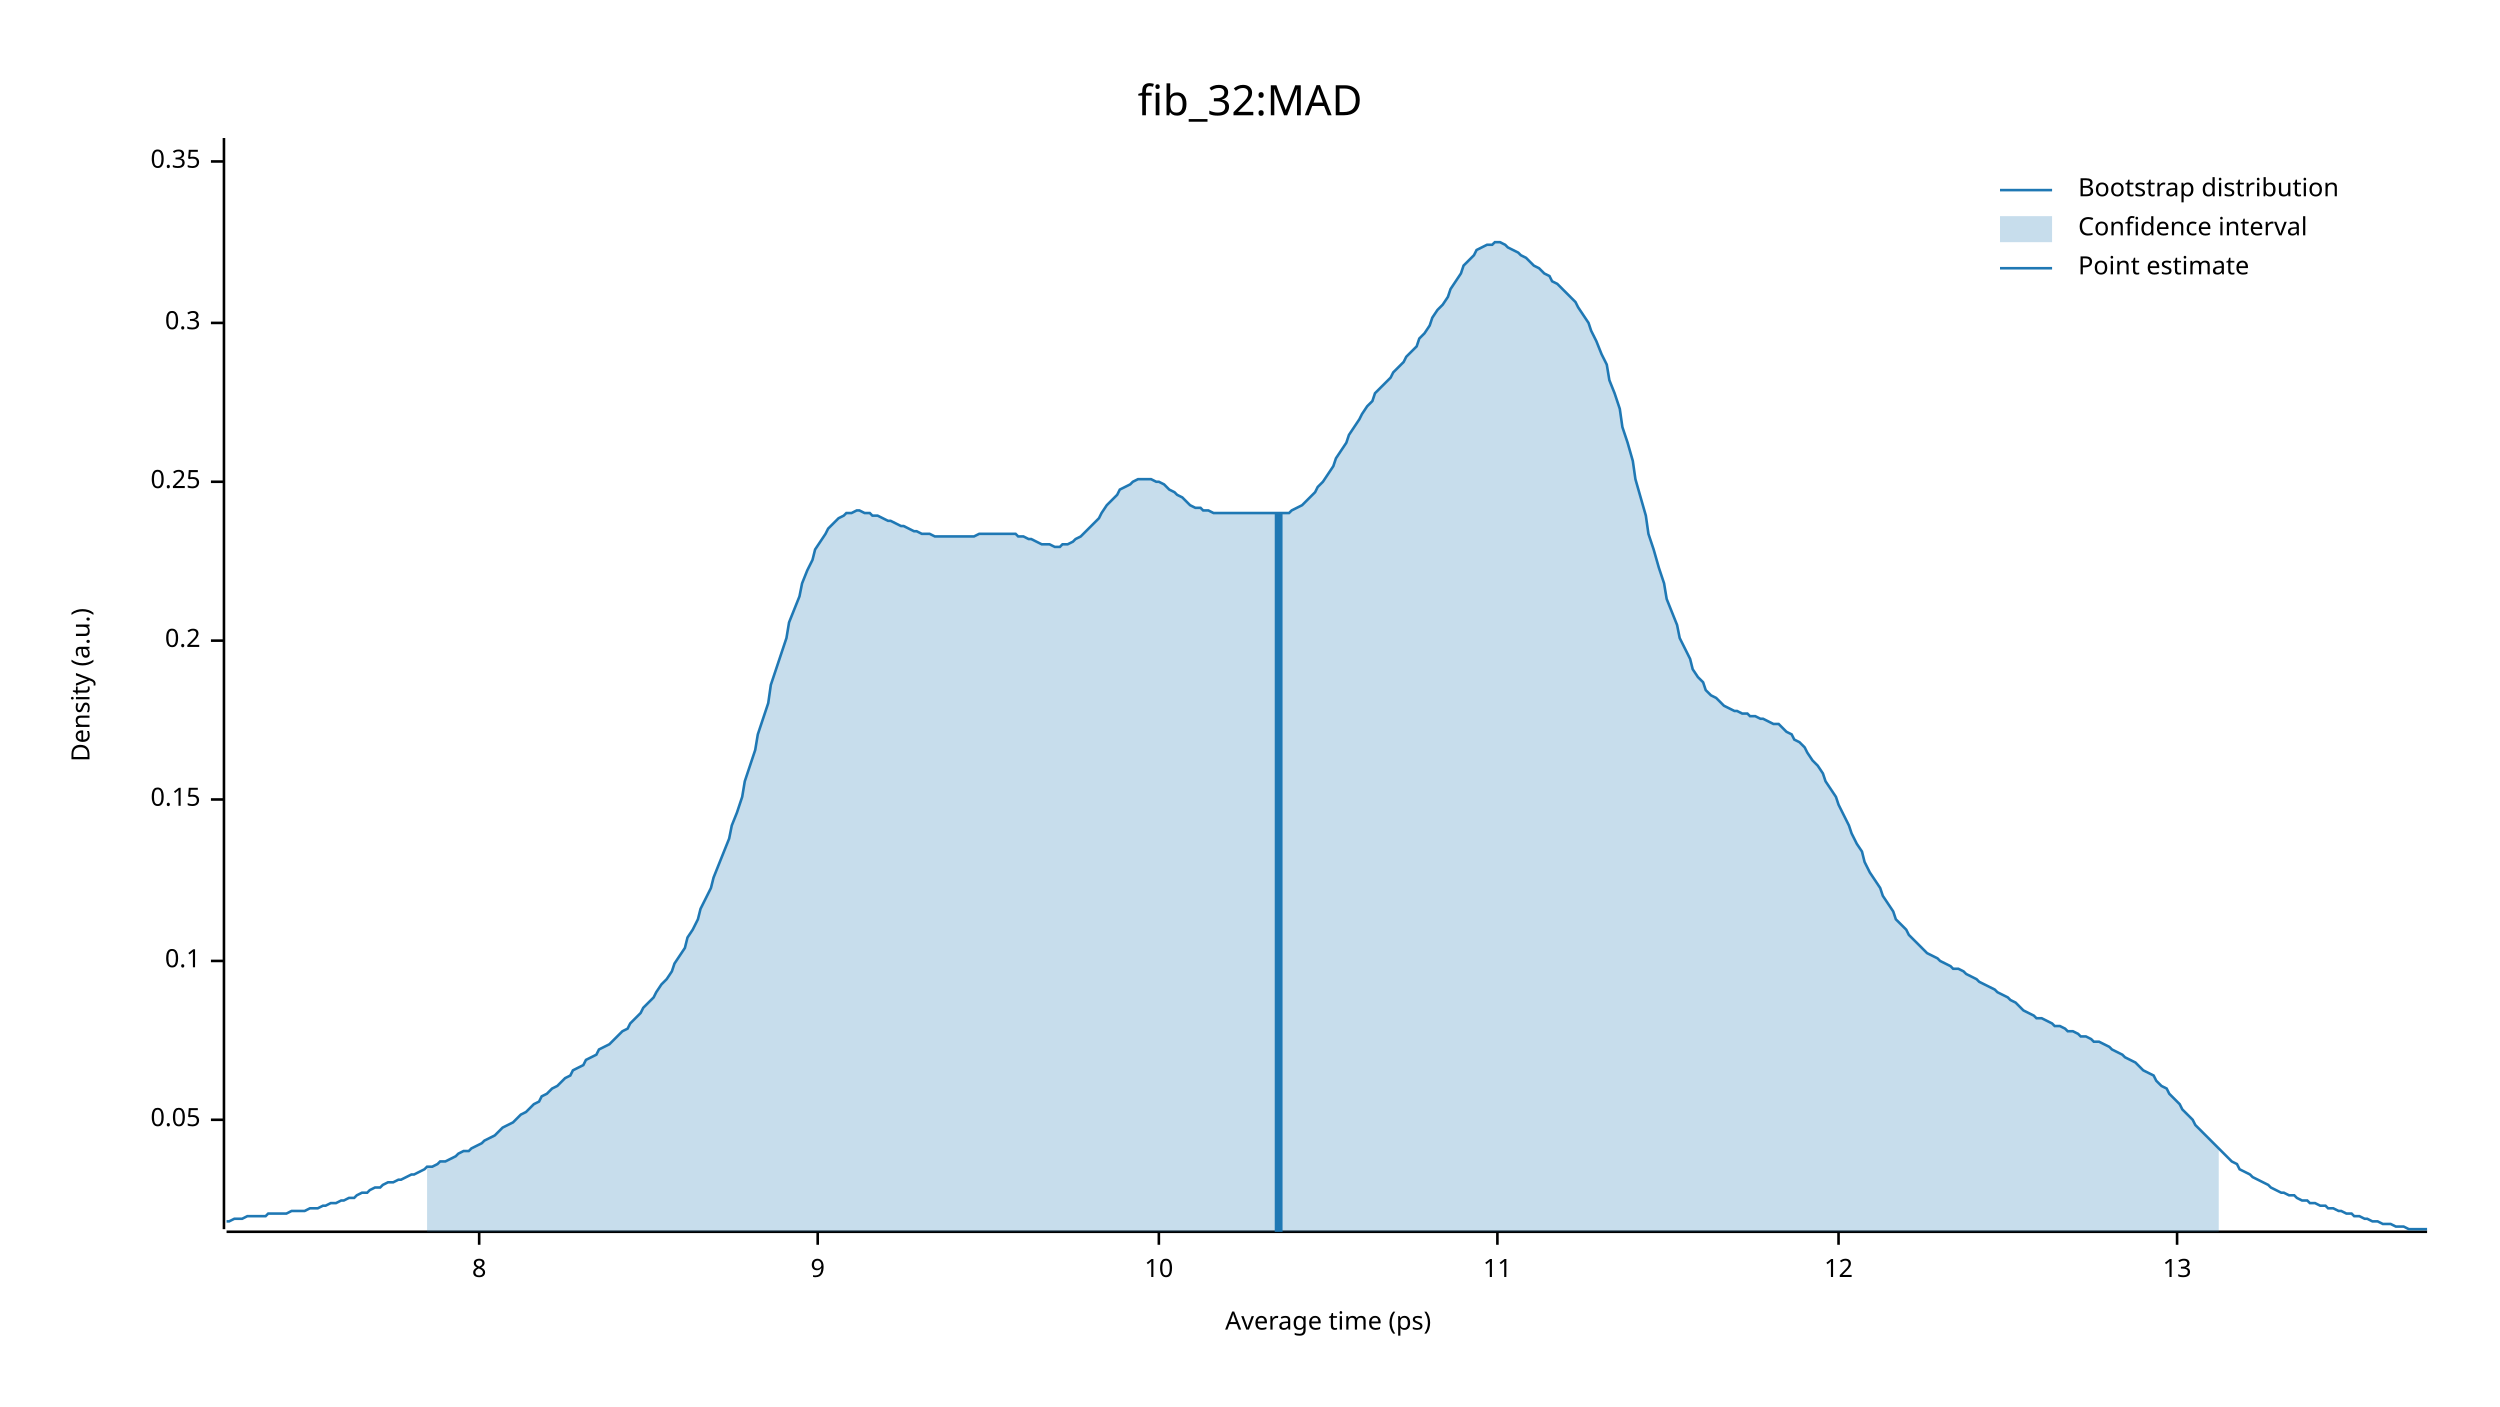
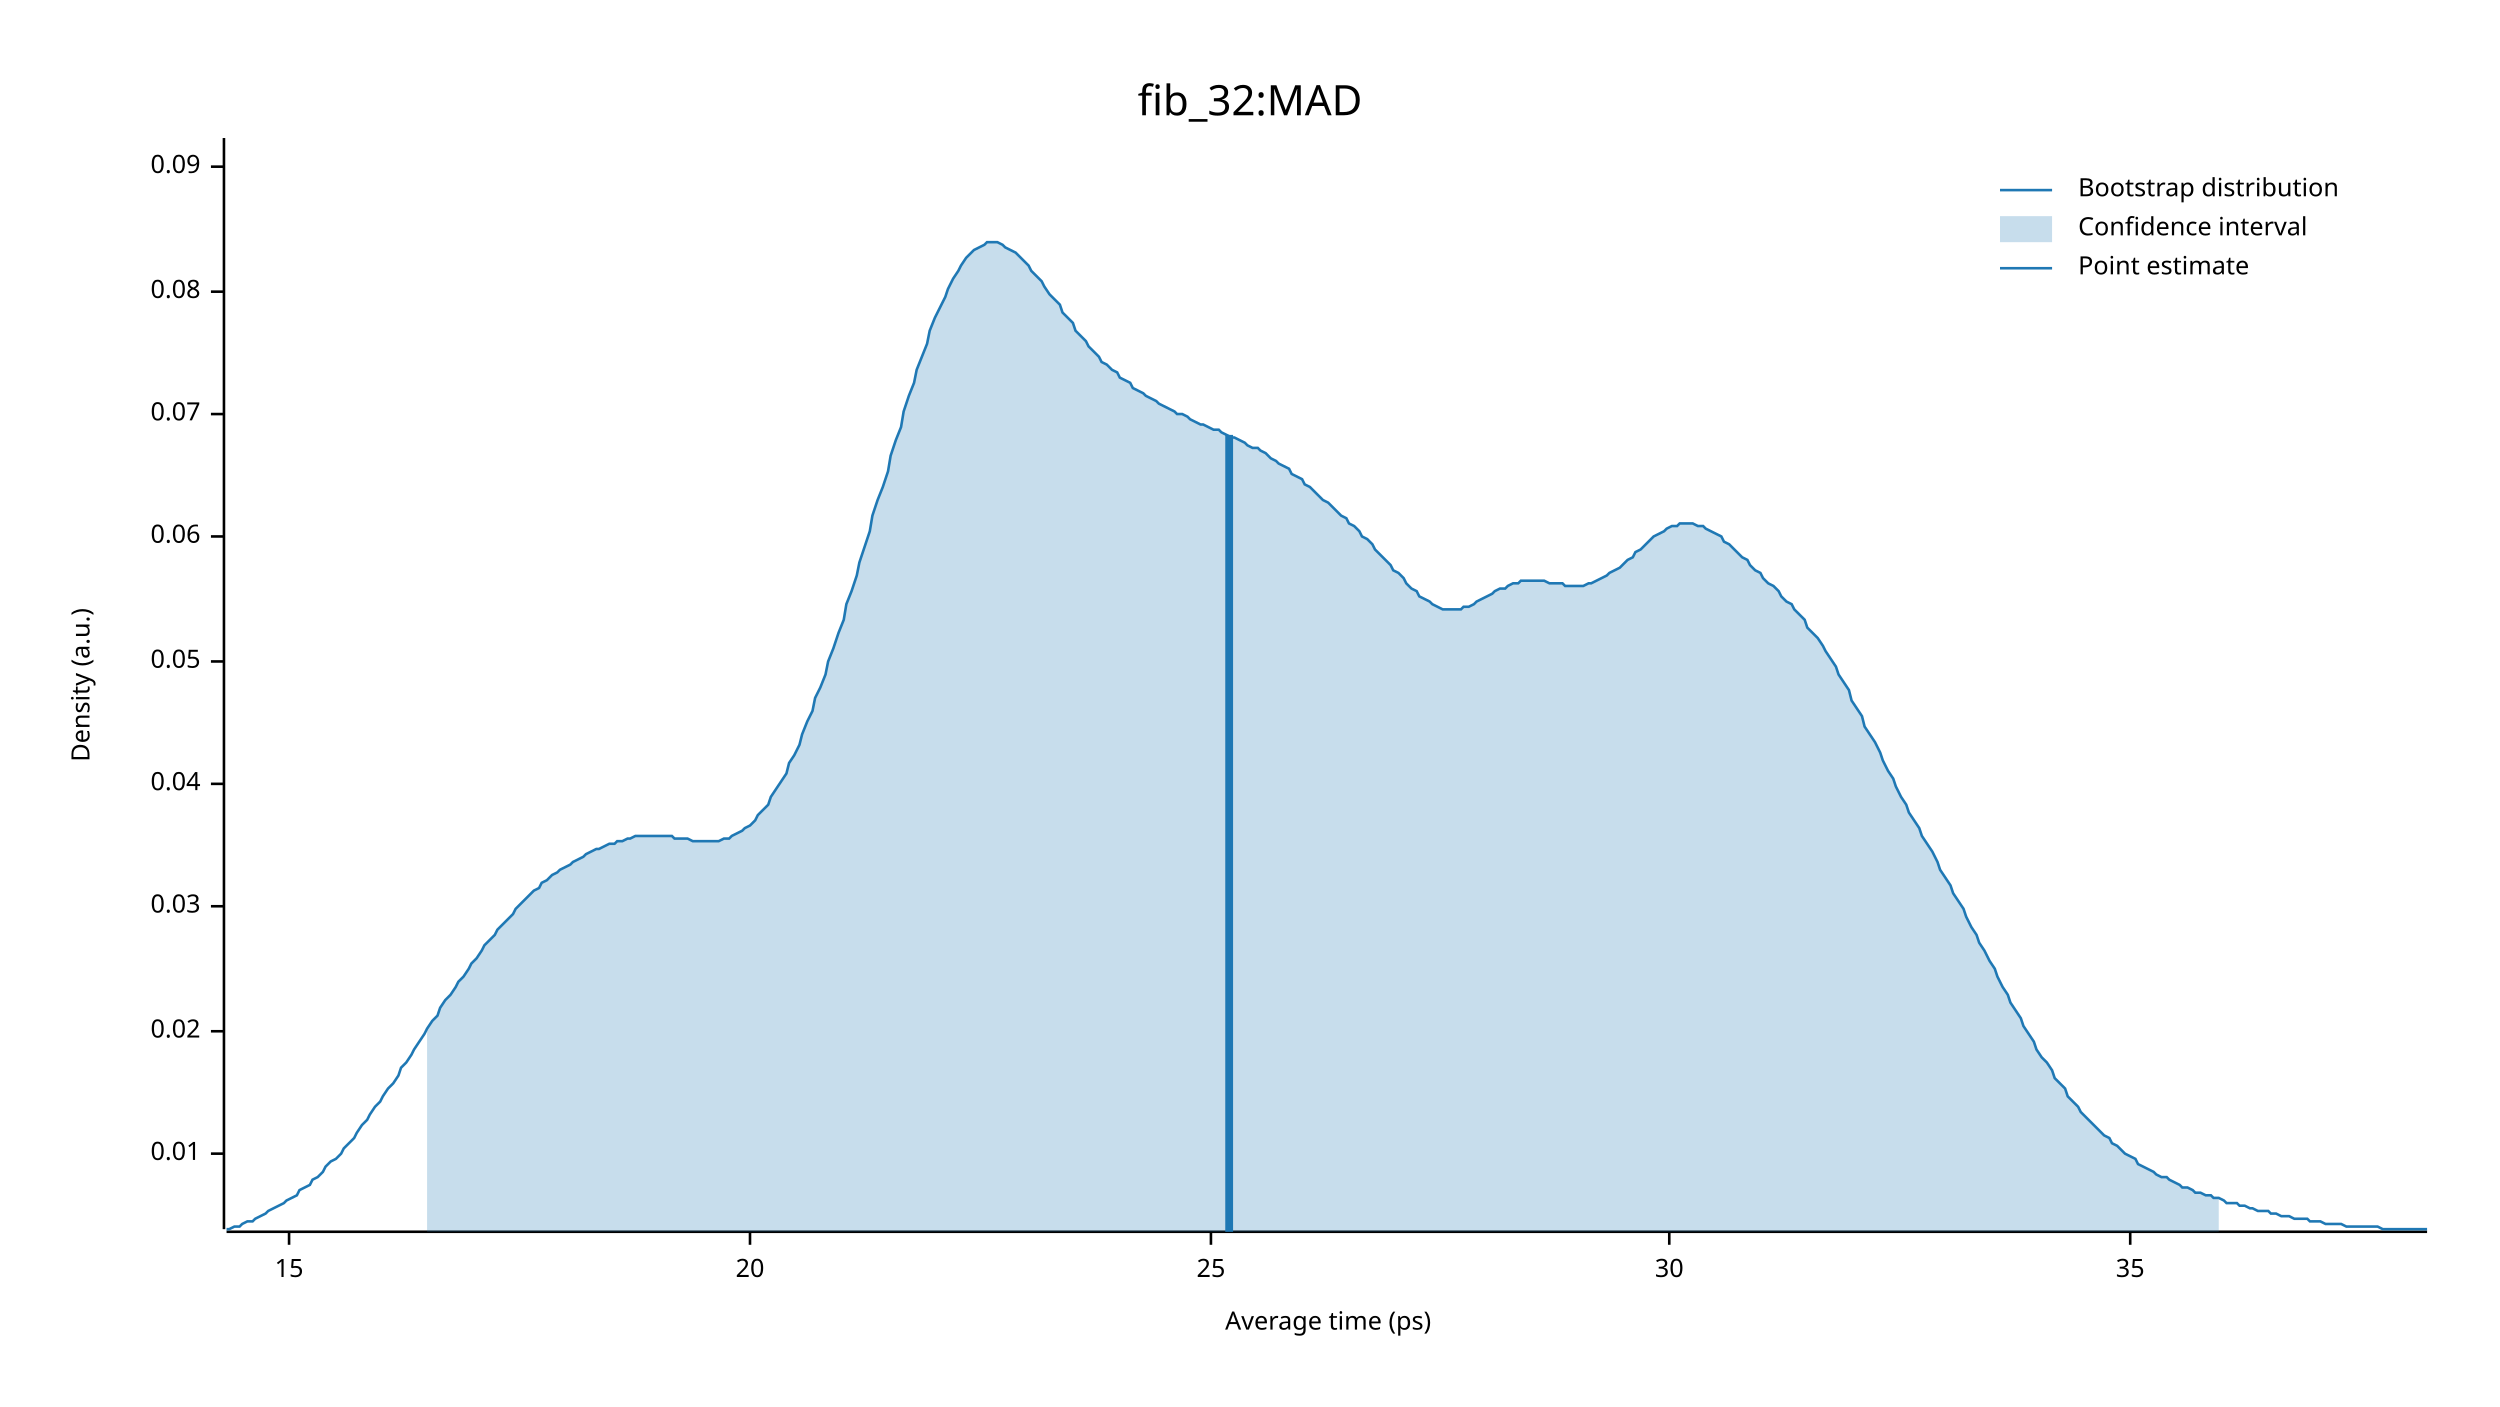
<svg xmlns="http://www.w3.org/2000/svg" width="960" height="540" viewBox="0 0 960 540">
  <text x="480" y="32" dy="0.76em" text-anchor="middle" font-family="sans-serif" font-size="16.129" opacity="1" fill="#000000">
fib_32:MAD
</text>
  <text x="27" y="263" dy="0.76em" text-anchor="middle" font-family="sans-serif" font-size="9.677" opacity="1" fill="#000000" transform="rotate(270, 27, 263)">
Density (a.u.)
</text>
  <text x="510" y="513" dy="-0.5ex" text-anchor="middle" font-family="sans-serif" font-size="9.677" opacity="1" fill="#000000">
Average time (ps)
</text>
  <polyline fill="none" opacity="1" stroke="#000000" stroke-width="1" points="86,53 86,472 " />
-   <text x="77" y="430" dy="0.5ex" text-anchor="end" font-family="sans-serif" font-size="9.677" opacity="1" fill="#000000">
+   <text x="77" y="443" dy="0.5ex" text-anchor="end" font-family="sans-serif" font-size="9.677" opacity="1" fill="#000000">
+ 0.01
+ </text>
+   <polyline fill="none" opacity="1" stroke="#000000" stroke-width="1" points="81,443 86,443 " />
+   <text x="77" y="396" dy="0.5ex" text-anchor="end" font-family="sans-serif" font-size="9.677" opacity="1" fill="#000000">
+ 0.02
+ </text>
+   <polyline fill="none" opacity="1" stroke="#000000" stroke-width="1" points="81,396 86,396 " />
+   <text x="77" y="348" dy="0.5ex" text-anchor="end" font-family="sans-serif" font-size="9.677" opacity="1" fill="#000000">
+ 0.03
+ </text>
+   <polyline fill="none" opacity="1" stroke="#000000" stroke-width="1" points="81,348 86,348 " />
+   <text x="77" y="301" dy="0.5ex" text-anchor="end" font-family="sans-serif" font-size="9.677" opacity="1" fill="#000000">
+ 0.04
+ </text>
+   <polyline fill="none" opacity="1" stroke="#000000" stroke-width="1" points="81,301 86,301 " />
+   <text x="77" y="254" dy="0.5ex" text-anchor="end" font-family="sans-serif" font-size="9.677" opacity="1" fill="#000000">
0.05
</text>
-   <polyline fill="none" opacity="1" stroke="#000000" stroke-width="1" points="81,430 86,430 " />
-   <text x="77" y="369" dy="0.5ex" text-anchor="end" font-family="sans-serif" font-size="9.677" opacity="1" fill="#000000">
- 0.1
+   <polyline fill="none" opacity="1" stroke="#000000" stroke-width="1" points="81,254 86,254 " />
+   <text x="77" y="206" dy="0.5ex" text-anchor="end" font-family="sans-serif" font-size="9.677" opacity="1" fill="#000000">
+ 0.06
</text>
-   <polyline fill="none" opacity="1" stroke="#000000" stroke-width="1" points="81,369 86,369 " />
-   <text x="77" y="307" dy="0.5ex" text-anchor="end" font-family="sans-serif" font-size="9.677" opacity="1" fill="#000000">
- 0.15
+   <polyline fill="none" opacity="1" stroke="#000000" stroke-width="1" points="81,206 86,206 " />
+   <text x="77" y="159" dy="0.5ex" text-anchor="end" font-family="sans-serif" font-size="9.677" opacity="1" fill="#000000">
+ 0.07
</text>
-   <polyline fill="none" opacity="1" stroke="#000000" stroke-width="1" points="81,307 86,307 " />
-   <text x="77" y="246" dy="0.5ex" text-anchor="end" font-family="sans-serif" font-size="9.677" opacity="1" fill="#000000">
- 0.2
+   <polyline fill="none" opacity="1" stroke="#000000" stroke-width="1" points="81,159 86,159 " />
+   <text x="77" y="112" dy="0.5ex" text-anchor="end" font-family="sans-serif" font-size="9.677" opacity="1" fill="#000000">
+ 0.08
</text>
-   <polyline fill="none" opacity="1" stroke="#000000" stroke-width="1" points="81,246 86,246 " />
-   <text x="77" y="185" dy="0.5ex" text-anchor="end" font-family="sans-serif" font-size="9.677" opacity="1" fill="#000000">
- 0.25
+   <polyline fill="none" opacity="1" stroke="#000000" stroke-width="1" points="81,112 86,112 " />
+   <text x="77" y="64" dy="0.5ex" text-anchor="end" font-family="sans-serif" font-size="9.677" opacity="1" fill="#000000">
+ 0.09
</text>
-   <polyline fill="none" opacity="1" stroke="#000000" stroke-width="1" points="81,185 86,185 " />
-   <text x="77" y="124" dy="0.5ex" text-anchor="end" font-family="sans-serif" font-size="9.677" opacity="1" fill="#000000">
- 0.3
+   <polyline fill="none" opacity="1" stroke="#000000" stroke-width="1" points="81,64 86,64 " />
+   <polyline fill="none" opacity="1" stroke="#000000" stroke-width="1" points="87,473 932,473 " />
+   <text x="111" y="483" dy="0.76em" text-anchor="middle" font-family="sans-serif" font-size="9.677" opacity="1" fill="#000000">
+ 15
</text>
-   <polyline fill="none" opacity="1" stroke="#000000" stroke-width="1" points="81,124 86,124 " />
-   <text x="77" y="62" dy="0.5ex" text-anchor="end" font-family="sans-serif" font-size="9.677" opacity="1" fill="#000000">
- 0.35
+   <polyline fill="none" opacity="1" stroke="#000000" stroke-width="1" points="111,473 111,478 " />
+   <text x="288" y="483" dy="0.76em" text-anchor="middle" font-family="sans-serif" font-size="9.677" opacity="1" fill="#000000">
+ 20
</text>
-   <polyline fill="none" opacity="1" stroke="#000000" stroke-width="1" points="81,62 86,62 " />
-   <polyline fill="none" opacity="1" stroke="#000000" stroke-width="1" points="87,473 932,473 " />
-   <text x="184" y="483" dy="0.76em" text-anchor="middle" font-family="sans-serif" font-size="9.677" opacity="1" fill="#000000">
- 8
+   <polyline fill="none" opacity="1" stroke="#000000" stroke-width="1" points="288,473 288,478 " />
+   <text x="465" y="483" dy="0.76em" text-anchor="middle" font-family="sans-serif" font-size="9.677" opacity="1" fill="#000000">
+ 25
</text>
-   <polyline fill="none" opacity="1" stroke="#000000" stroke-width="1" points="184,473 184,478 " />
-   <text x="314" y="483" dy="0.76em" text-anchor="middle" font-family="sans-serif" font-size="9.677" opacity="1" fill="#000000">
- 9
+   <polyline fill="none" opacity="1" stroke="#000000" stroke-width="1" points="465,473 465,478 " />
+   <text x="641" y="483" dy="0.76em" text-anchor="middle" font-family="sans-serif" font-size="9.677" opacity="1" fill="#000000">
+ 30
</text>
-   <polyline fill="none" opacity="1" stroke="#000000" stroke-width="1" points="314,473 314,478 " />
-   <text x="445" y="483" dy="0.76em" text-anchor="middle" font-family="sans-serif" font-size="9.677" opacity="1" fill="#000000">
- 10
+   <polyline fill="none" opacity="1" stroke="#000000" stroke-width="1" points="641,473 641,478 " />
+   <text x="818" y="483" dy="0.76em" text-anchor="middle" font-family="sans-serif" font-size="9.677" opacity="1" fill="#000000">
+ 35
</text>
-   <polyline fill="none" opacity="1" stroke="#000000" stroke-width="1" points="445,473 445,478 " />
-   <text x="575" y="483" dy="0.76em" text-anchor="middle" font-family="sans-serif" font-size="9.677" opacity="1" fill="#000000">
- 11
- </text>
-   <polyline fill="none" opacity="1" stroke="#000000" stroke-width="1" points="575,473 575,478 " />
-   <text x="706" y="483" dy="0.76em" text-anchor="middle" font-family="sans-serif" font-size="9.677" opacity="1" fill="#000000">
- 12
- </text>
-   <polyline fill="none" opacity="1" stroke="#000000" stroke-width="1" points="706,473 706,478 " />
-   <text x="836" y="483" dy="0.76em" text-anchor="middle" font-family="sans-serif" font-size="9.677" opacity="1" fill="#000000">
- 13
- </text>
-   <polyline fill="none" opacity="1" stroke="#000000" stroke-width="1" points="836,473 836,478 " />
-   <polyline fill="none" opacity="1" stroke="#1F78B4" stroke-width="1" points="87,469 88,469 90,468 92,468 93,468 95,467 97,467 98,467 100,467 102,467 103,466 105,466 107,466 109,466 110,466 112,465 114,465 115,465 117,465 119,464 120,464 122,464 124,463 125,463 127,462 129,462 131,461 132,461 134,460 136,460 137,459 139,458 141,458 142,457 144,456 146,456 147,455 149,454 151,454 153,453 154,453 156,452 158,451 159,451 161,450 163,449 164,448 166,448 168,447 169,446 171,446 173,445 175,444 176,443 178,442 180,442 181,441 183,440 185,439 186,438 188,437 190,436 191,435 193,433 195,432 197,431 198,430 200,428 202,427 203,426 205,424 207,423 208,421 210,420 212,418 214,417 215,416 217,414 219,413 220,411 222,410 224,409 225,407 227,406 229,405 230,403 232,402 234,401 236,399 237,398 239,396 241,395 242,393 244,391 246,389 247,387 249,385 251,383 252,381 254,378 256,376 258,373 259,370 261,367 263,364 264,360 266,357 268,353 269,349 271,345 273,341 274,337 276,332 278,327 280,322 281,317 283,312 285,306 286,300 288,294 290,288 291,282 293,276 295,270 296,263 298,257 300,251 302,245 303,239 305,234 307,229 308,224 310,219 312,215 313,211 315,208 317,205 318,203 320,201 322,199 324,198 325,197 327,197 329,196 330,196 332,197 334,197 335,198 337,198 339,199 341,200 342,200 344,201 346,202 347,202 349,203 351,204 352,204 354,205 356,205 357,205 359,206 361,206 363,206 364,206 366,206 368,206 369,206 371,206 373,206 374,206 376,205 378,205 379,205 381,205 383,205 385,205 386,205 388,205 390,205 391,206 393,206 395,207 396,207 398,208 400,209 401,209 403,209 405,210 407,210 408,209 410,209 412,208 413,207 415,206 417,204 418,203 420,201 422,199 423,197 425,194 427,192 429,190 430,188 432,187 434,186 435,185 437,184 439,184 440,184 442,184 444,185 445,185 447,186 449,188 451,189 452,190 454,191 456,193 457,194 459,195 461,195 462,196 464,196 466,197 468,197 469,197 471,197 473,197 474,197 476,197 478,197 479,197 481,197 483,197 484,197 486,197 488,197 490,197 491,197 493,197 495,197 496,196 498,195 500,194 501,193 503,191 505,189 506,187 508,185 510,182 512,179 513,176 515,173 517,170 518,167 520,164 522,161 523,159 525,156 527,154 528,151 530,149 532,147 534,145 535,143 537,141 539,139 540,137 542,135 544,133 545,130 547,128 549,125 550,122 552,119 554,117 556,114 557,111 559,108 561,105 562,102 564,100 566,98 567,96 569,95 571,94 573,94 574,93 576,93 578,94 579,95 581,96 583,97 584,98 586,99 588,101 589,102 591,103 593,105 595,106 596,108 598,109 600,111 601,112 603,114 605,116 606,118 608,121 610,124 611,127 613,131 615,136 617,140 618,146 620,151 622,157 623,164 625,170 627,177 628,184 630,191 632,198 633,205 635,211 637,218 639,224 640,230 642,235 644,240 645,245 647,249 649,253 650,257 652,260 654,262 655,265 657,267 659,268 661,270 662,271 664,272 666,273 667,273 669,274 671,274 672,275 674,275 676,276 677,276 679,277 681,278 683,278 684,279 686,281 688,282 689,284 691,285 693,287 694,289 696,292 698,294 700,297 701,300 703,303 705,306 706,309 708,313 710,317 711,320 713,324 715,327 716,331 718,335 720,338 722,341 723,344 725,347 727,350 728,353 730,355 732,357 733,359 735,361 737,363 738,364 740,366 742,367 744,368 745,369 747,370 749,371 750,372 752,372 754,373 755,374 757,375 759,376 760,377 762,378 764,379 766,380 767,381 769,382 771,383 772,384 774,385 776,387 777,388 779,389 781,390 782,391 784,391 786,392 788,393 789,394 791,394 793,395 794,396 796,396 798,397 799,398 801,398 803,399 804,400 806,400 808,401 810,402 811,403 813,404 815,405 816,406 818,407 820,408 821,409 823,411 825,412 827,413 828,415 830,417 832,418 833,420 835,422 837,424 838,426 840,428 842,430 843,432 845,434 847,436 849,438 850,439 852,441 854,443 855,444 857,446 859,447 860,449 862,450 864,451 865,452 867,453 869,454 871,455 872,456 874,457 876,458 877,458 879,459 881,459 882,460 884,461 886,461 887,462 889,462 891,463 893,463 894,464 896,464 898,465 899,465 901,466 903,466 904,467 906,467 908,468 909,468 911,469 913,469 915,470 916,470 918,470 920,471 921,471 923,471 925,472 926,472 928,472 930,472 932,472 " />
-   <polygon opacity="0.25" fill="#1F78B4" points="164,448 166,448 168,447 169,446 171,446 173,445 175,444 176,443 178,442 180,442 181,441 183,440 185,439 186,438 188,437 190,436 191,435 193,433 195,432 197,431 198,430 200,428 202,427 203,426 205,424 207,423 208,421 210,420 212,418 214,417 215,416 217,414 219,413 220,411 222,410 224,409 225,407 227,406 229,405 230,403 232,402 234,401 236,399 237,398 239,396 241,395 242,393 244,391 246,389 247,387 249,385 251,383 252,381 254,378 256,376 258,373 259,370 261,367 263,364 264,360 266,357 268,353 269,349 271,345 273,341 274,337 276,332 278,327 280,322 281,317 283,312 285,306 286,300 288,294 290,288 291,282 293,276 295,270 296,263 298,257 300,251 302,245 303,239 305,234 307,229 308,224 310,219 312,215 313,211 315,208 317,205 318,203 320,201 322,199 324,198 325,197 327,197 329,196 330,196 332,197 334,197 335,198 337,198 339,199 341,200 342,200 344,201 346,202 347,202 349,203 351,204 352,204 354,205 356,205 357,205 359,206 361,206 363,206 364,206 366,206 368,206 369,206 371,206 373,206 374,206 376,205 378,205 379,205 381,205 383,205 385,205 386,205 388,205 390,205 391,206 393,206 395,207 396,207 398,208 400,209 401,209 403,209 405,210 407,210 408,209 410,209 412,208 413,207 415,206 417,204 418,203 420,201 422,199 423,197 425,194 427,192 429,190 430,188 432,187 434,186 435,185 437,184 439,184 440,184 442,184 444,185 445,185 447,186 449,188 451,189 452,190 454,191 456,193 457,194 459,195 461,195 462,196 464,196 466,197 468,197 469,197 471,197 473,197 474,197 476,197 478,197 479,197 481,197 483,197 484,197 486,197 488,197 490,197 491,197 493,197 495,197 496,196 498,195 500,194 501,193 503,191 505,189 506,187 508,185 510,182 512,179 513,176 515,173 517,170 518,167 520,164 522,161 523,159 525,156 527,154 528,151 530,149 532,147 534,145 535,143 537,141 539,139 540,137 542,135 544,133 545,130 547,128 549,125 550,122 552,119 554,117 556,114 557,111 559,108 561,105 562,102 564,100 566,98 567,96 569,95 571,94 573,94 574,93 576,93 578,94 579,95 581,96 583,97 584,98 586,99 588,101 589,102 591,103 593,105 595,106 596,108 598,109 600,111 601,112 603,114 605,116 606,118 608,121 610,124 611,127 613,131 615,136 617,140 618,146 620,151 622,157 623,164 625,170 627,177 628,184 630,191 632,198 633,205 635,211 637,218 639,224 640,230 642,235 644,240 645,245 647,249 649,253 650,257 652,260 654,262 655,265 657,267 659,268 661,270 662,271 664,272 666,273 667,273 669,274 671,274 672,275 674,275 676,276 677,276 679,277 681,278 683,278 684,279 686,281 688,282 689,284 691,285 693,287 694,289 696,292 698,294 700,297 701,300 703,303 705,306 706,309 708,313 710,317 711,320 713,324 715,327 716,331 718,335 720,338 722,341 723,344 725,347 727,350 728,353 730,355 732,357 733,359 735,361 737,363 738,364 740,366 742,367 744,368 745,369 747,370 749,371 750,372 752,372 754,373 755,374 757,375 759,376 760,377 762,378 764,379 766,380 767,381 769,382 771,383 772,384 774,385 776,387 777,388 779,389 781,390 782,391 784,391 786,392 788,393 789,394 791,394 793,395 794,396 796,396 798,397 799,398 801,398 803,399 804,400 806,400 808,401 810,402 811,403 813,404 815,405 816,406 818,407 820,408 821,409 823,411 825,412 827,413 828,415 830,417 832,418 833,420 835,422 837,424 838,426 840,428 842,430 843,432 845,434 847,436 849,438 850,439 852,441 852,473 164,473 " />
-   <polyline fill="none" opacity="1" stroke="#1F78B4" stroke-width="3" points="491,473 491,197 " />
+   <polyline fill="none" opacity="1" stroke="#000000" stroke-width="1" points="818,473 818,478 " />
+   <polyline fill="none" opacity="1" stroke="#1F78B4" stroke-width="1" points="87,472 88,472 90,471 92,471 93,470 95,469 97,469 98,468 100,467 102,466 103,465 105,464 107,463 109,462 110,461 112,460 114,459 115,457 117,456 119,455 120,453 122,452 124,450 125,448 127,446 129,445 131,443 132,441 134,439 136,437 137,435 139,432 141,430 142,428 144,425 146,423 147,421 149,418 151,416 153,413 154,410 156,408 158,405 159,403 161,400 163,397 164,395 166,392 168,390 169,387 171,384 173,382 175,379 176,377 178,375 180,372 181,370 183,368 185,365 186,363 188,361 190,359 191,357 193,355 195,353 197,351 198,349 200,347 202,345 203,344 205,342 207,341 208,339 210,338 212,336 214,335 215,334 217,333 219,332 220,331 222,330 224,329 225,328 227,327 229,326 230,326 232,325 234,324 236,324 237,323 239,323 241,322 242,322 244,321 246,321 247,321 249,321 251,321 252,321 254,321 256,321 258,321 259,322 261,322 263,322 264,322 266,323 268,323 269,323 271,323 273,323 274,323 276,323 278,322 280,322 281,321 283,320 285,319 286,318 288,317 290,315 291,313 293,311 295,309 296,306 298,303 300,300 302,297 303,293 305,290 307,286 308,282 310,277 312,273 313,268 315,264 317,259 318,254 320,249 322,243 324,238 325,232 327,227 329,221 330,216 332,210 334,204 335,198 337,192 339,187 341,181 342,175 344,169 346,164 347,158 349,152 351,147 352,142 354,137 356,132 357,127 359,122 361,118 363,114 364,111 366,107 368,104 369,102 371,99 373,97 374,96 376,95 378,94 379,93 381,93 383,93 385,94 386,95 388,96 390,97 391,98 393,100 395,102 396,104 398,106 400,108 401,110 403,113 405,115 407,117 408,120 410,122 412,124 413,127 415,129 417,131 418,133 420,135 422,137 423,139 425,140 427,142 429,143 430,145 432,146 434,147 435,149 437,150 439,151 440,152 442,153 444,154 445,155 447,156 449,157 451,158 452,159 454,159 456,160 457,161 459,162 461,163 462,163 464,164 466,165 468,165 469,166 471,167 473,168 474,168 476,169 478,170 479,171 481,172 483,172 484,173 486,174 488,176 490,177 491,178 493,179 495,180 496,182 498,183 500,184 501,186 503,187 505,189 506,190 508,192 510,193 512,195 513,196 515,198 517,199 518,201 520,202 522,204 523,206 525,207 527,209 528,211 530,213 532,215 534,217 535,219 537,220 539,222 540,224 542,226 544,227 545,229 547,230 549,231 550,232 552,233 554,234 556,234 557,234 559,234 561,234 562,233 564,233 566,232 567,231 569,230 571,229 573,228 574,227 576,226 578,226 579,225 581,224 583,224 584,223 586,223 588,223 589,223 591,223 593,223 595,224 596,224 598,224 600,224 601,225 603,225 605,225 606,225 608,225 610,224 611,224 613,223 615,222 617,221 618,220 620,219 622,218 623,217 625,215 627,214 628,212 630,211 632,209 633,208 635,206 637,205 639,204 640,203 642,202 644,202 645,201 647,201 649,201 650,201 652,202 654,202 655,203 657,204 659,205 661,206 662,208 664,209 666,211 667,212 669,214 671,215 672,217 674,219 676,220 677,222 679,224 681,225 683,227 684,229 686,231 688,232 689,234 691,236 693,238 694,241 696,243 698,245 700,248 701,250 703,253 705,256 706,259 708,262 710,265 711,269 713,272 715,275 716,279 718,282 720,285 722,289 723,292 725,296 727,299 728,302 730,306 732,309 733,312 735,315 737,318 738,321 740,324 742,327 744,331 745,334 747,337 749,340 750,343 752,346 754,349 755,352 757,356 759,359 760,362 762,365 764,369 766,372 767,375 769,379 771,382 772,385 774,388 776,391 777,394 779,397 781,400 782,403 784,406 786,408 788,411 789,414 791,416 793,418 794,421 796,423 798,425 799,427 801,429 803,431 804,432 806,434 808,436 810,437 811,439 813,440 815,442 816,443 818,444 820,445 821,447 823,448 825,449 827,450 828,451 830,452 832,452 833,453 835,454 837,455 838,456 840,456 842,457 843,458 845,458 847,459 849,459 850,460 852,460 854,461 855,462 857,462 859,462 860,463 862,463 864,464 865,464 867,465 869,465 871,465 872,466 874,466 876,467 877,467 879,467 881,468 882,468 884,468 886,468 887,469 889,469 891,469 893,470 894,470 896,470 898,470 899,470 901,471 903,471 904,471 906,471 908,471 909,471 911,471 913,471 915,472 916,472 918,472 920,472 921,472 923,472 925,472 926,472 928,472 930,472 932,472 " />
+   <polygon opacity="0.25" fill="#1F78B4" points="164,395 166,392 168,390 169,387 171,384 173,382 175,379 176,377 178,375 180,372 181,370 183,368 185,365 186,363 188,361 190,359 191,357 193,355 195,353 197,351 198,349 200,347 202,345 203,344 205,342 207,341 208,339 210,338 212,336 214,335 215,334 217,333 219,332 220,331 222,330 224,329 225,328 227,327 229,326 230,326 232,325 234,324 236,324 237,323 239,323 241,322 242,322 244,321 246,321 247,321 249,321 251,321 252,321 254,321 256,321 258,321 259,322 261,322 263,322 264,322 266,323 268,323 269,323 271,323 273,323 274,323 276,323 278,322 280,322 281,321 283,320 285,319 286,318 288,317 290,315 291,313 293,311 295,309 296,306 298,303 300,300 302,297 303,293 305,290 307,286 308,282 310,277 312,273 313,268 315,264 317,259 318,254 320,249 322,243 324,238 325,232 327,227 329,221 330,216 332,210 334,204 335,198 337,192 339,187 341,181 342,175 344,169 346,164 347,158 349,152 351,147 352,142 354,137 356,132 357,127 359,122 361,118 363,114 364,111 366,107 368,104 369,102 371,99 373,97 374,96 376,95 378,94 379,93 381,93 383,93 385,94 386,95 388,96 390,97 391,98 393,100 395,102 396,104 398,106 400,108 401,110 403,113 405,115 407,117 408,120 410,122 412,124 413,127 415,129 417,131 418,133 420,135 422,137 423,139 425,140 427,142 429,143 430,145 432,146 434,147 435,149 437,150 439,151 440,152 442,153 444,154 445,155 447,156 449,157 451,158 452,159 454,159 456,160 457,161 459,162 461,163 462,163 464,164 466,165 468,165 469,166 471,167 473,168 474,168 476,169 478,170 479,171 481,172 483,172 484,173 486,174 488,176 490,177 491,178 493,179 495,180 496,182 498,183 500,184 501,186 503,187 505,189 506,190 508,192 510,193 512,195 513,196 515,198 517,199 518,201 520,202 522,204 523,206 525,207 527,209 528,211 530,213 532,215 534,217 535,219 537,220 539,222 540,224 542,226 544,227 545,229 547,230 549,231 550,232 552,233 554,234 556,234 557,234 559,234 561,234 562,233 564,233 566,232 567,231 569,230 571,229 573,228 574,227 576,226 578,226 579,225 581,224 583,224 584,223 586,223 588,223 589,223 591,223 593,223 595,224 596,224 598,224 600,224 601,225 603,225 605,225 606,225 608,225 610,224 611,224 613,223 615,222 617,221 618,220 620,219 622,218 623,217 625,215 627,214 628,212 630,211 632,209 633,208 635,206 637,205 639,204 640,203 642,202 644,202 645,201 647,201 649,201 650,201 652,202 654,202 655,203 657,204 659,205 661,206 662,208 664,209 666,211 667,212 669,214 671,215 672,217 674,219 676,220 677,222 679,224 681,225 683,227 684,229 686,231 688,232 689,234 691,236 693,238 694,241 696,243 698,245 700,248 701,250 703,253 705,256 706,259 708,262 710,265 711,269 713,272 715,275 716,279 718,282 720,285 722,289 723,292 725,296 727,299 728,302 730,306 732,309 733,312 735,315 737,318 738,321 740,324 742,327 744,331 745,334 747,337 749,340 750,343 752,346 754,349 755,352 757,356 759,359 760,362 762,365 764,369 766,372 767,375 769,379 771,382 772,385 774,388 776,391 777,394 779,397 781,400 782,403 784,406 786,408 788,411 789,414 791,416 793,418 794,421 796,423 798,425 799,427 801,429 803,431 804,432 806,434 808,436 810,437 811,439 813,440 815,442 816,443 818,444 820,445 821,447 823,448 825,449 827,450 828,451 830,452 832,452 833,453 835,454 837,455 838,456 840,456 842,457 843,458 845,458 847,459 849,459 850,460 852,460 852,473 164,473 " />
+   <polyline fill="none" opacity="1" stroke="#1F78B4" stroke-width="3" points="472,473 472,167 " />
  <text x="798" y="68" dy="0.76em" text-anchor="start" font-family="sans-serif" font-size="9.677" opacity="1" fill="#000000">
Bootstrap distribution
</text>
  <text x="798" y="83" dy="0.76em" text-anchor="start" font-family="sans-serif" font-size="9.677" opacity="1" fill="#000000">
Confidence interval
</text>
  <text x="798" y="98" dy="0.76em" text-anchor="start" font-family="sans-serif" font-size="9.677" opacity="1" fill="#000000">
Point estimate
</text>
  <polyline fill="none" opacity="1" stroke="#1F78B4" stroke-width="1" points="768,73 788,73 " />
  <rect x="768" y="83" width="20" height="10" opacity="0.25" fill="#1F78B4" stroke="none" />
  <polyline fill="none" opacity="1" stroke="#1F78B4" stroke-width="1" points="768,103 788,103 " />
</svg>
